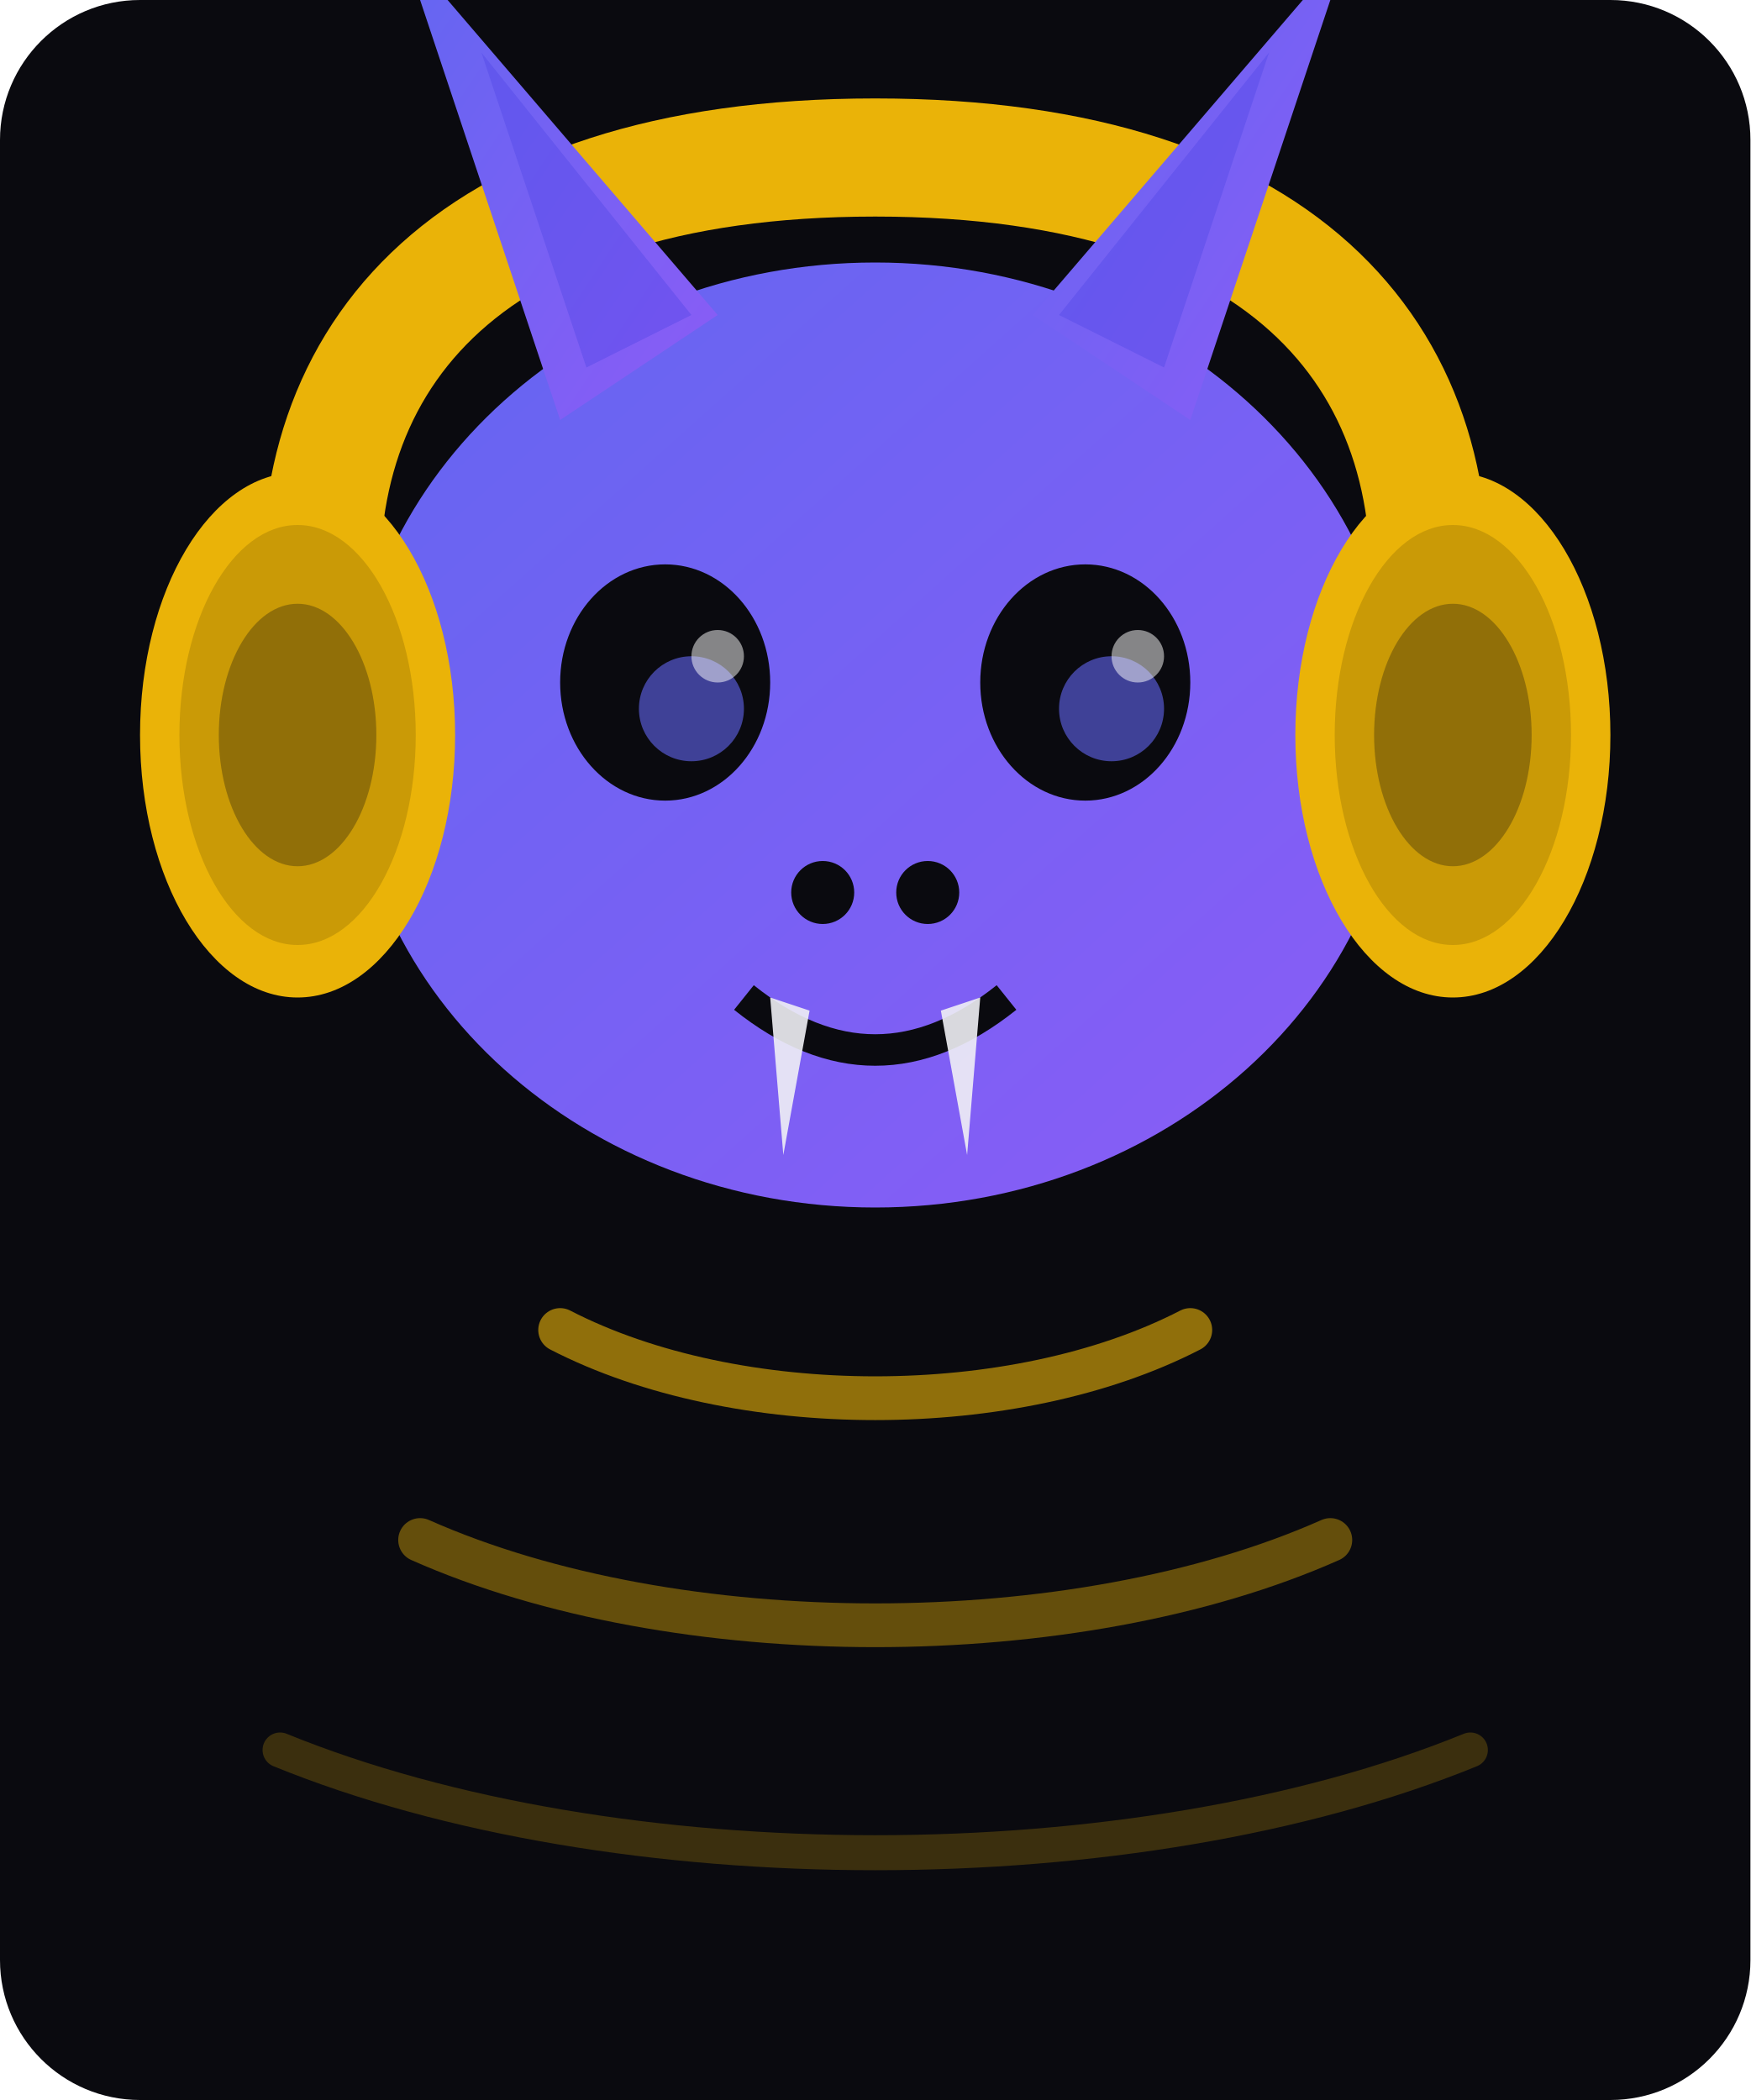
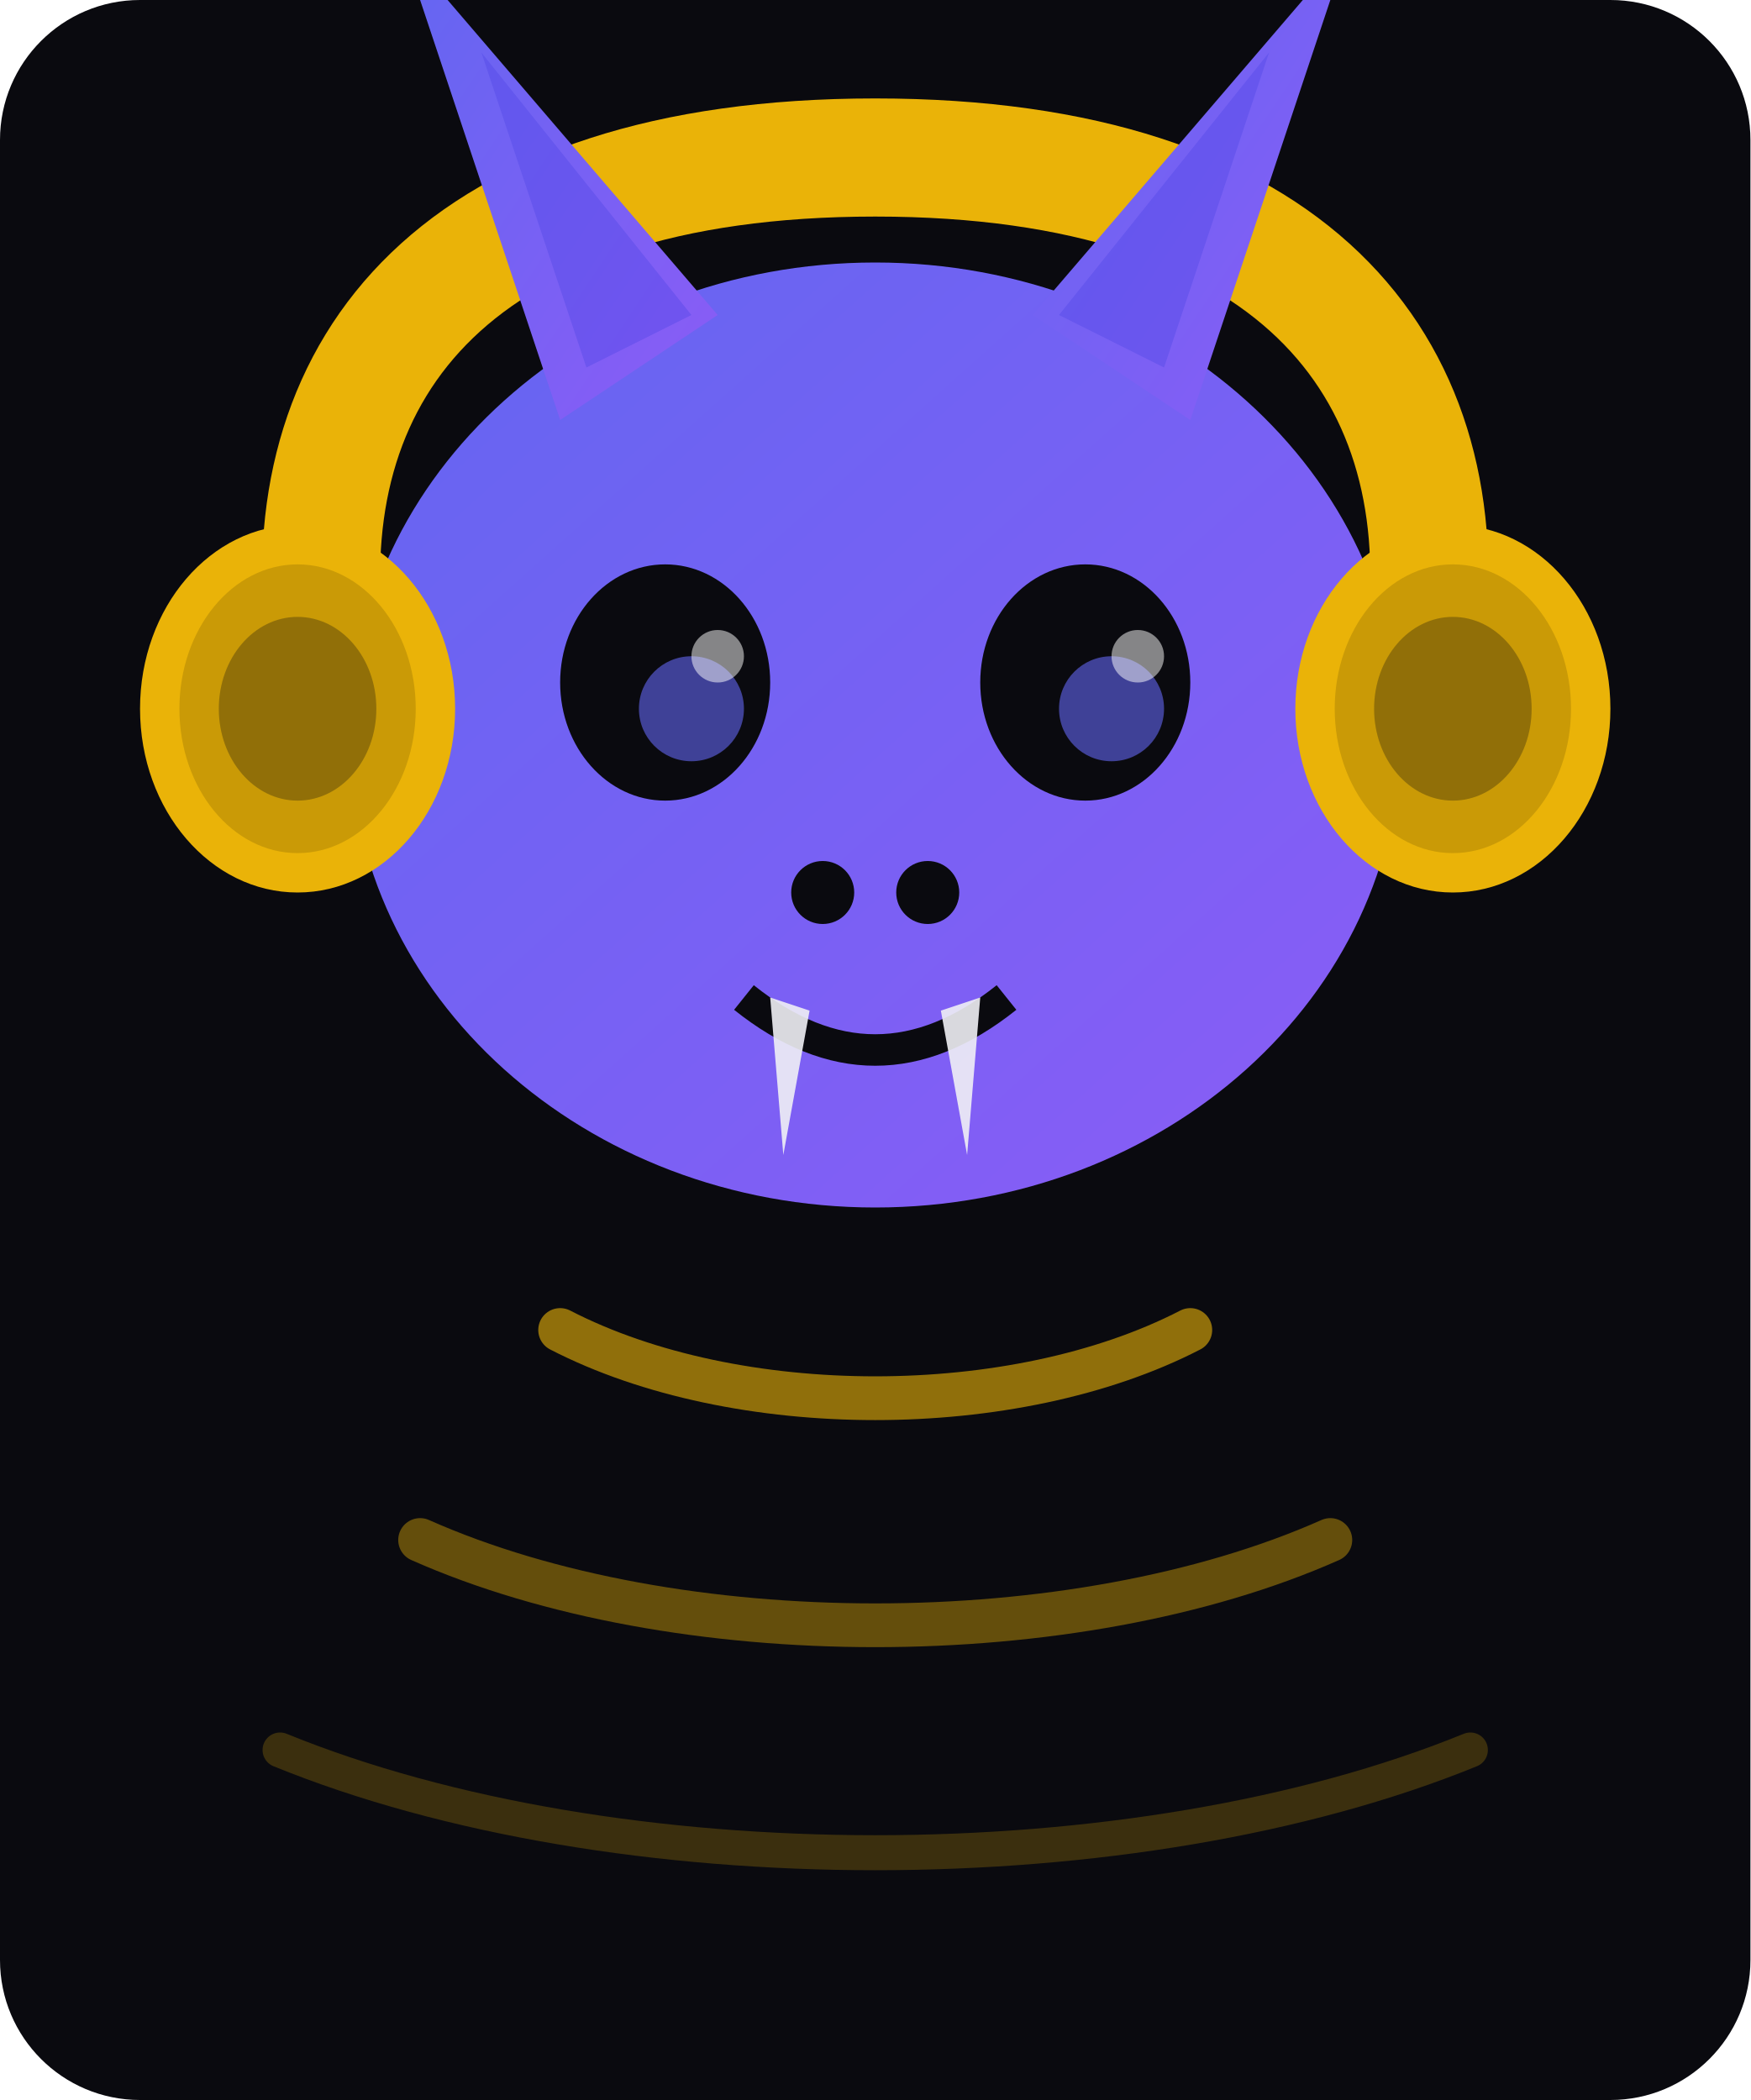
<svg xmlns="http://www.w3.org/2000/svg" viewBox="0 0 100 120" fill="none">
  <rect width="100" height="120" fill="#0a0a0f" rx="8" />
  <defs>
    <linearGradient id="batGrad" x1="0%" y1="0%" x2="100%" y2="100%">
      <stop offset="0%" stop-color="#6366f1" />
      <stop offset="100%" stop-color="#8b5cf6" />
    </linearGradient>
  </defs>
  <g transform="translate(50, 42) scale(1.5)">
    <ellipse cx="0" cy="0" rx="20" ry="18" fill="url(#batGrad)" />
    <path d="M -21 -4 C -22 -14 -16 -22 0 -22 C 16 -22 22 -14 21 -4" stroke="#eab308" stroke-width="4.5" stroke-linecap="round" fill="none" />
-     <ellipse cx="-22" cy="0" rx="6" ry="10" fill="#eab308" />
-     <ellipse cx="-22" cy="0" rx="4.5" ry="8" fill="#ca9a06" />
-     <ellipse cx="-22" cy="0" rx="3" ry="5" fill="#0a0a0f" opacity="0.3" />
-     <ellipse cx="22" cy="0" rx="6" ry="10" fill="#eab308" />
-     <ellipse cx="22" cy="0" rx="4.5" ry="8" fill="#ca9a06" />
-     <ellipse cx="22" cy="0" rx="3" ry="5" fill="#0a0a0f" opacity="0.3" />
+     <ellipse cx="-22" cy="-1" rx="6" ry="7" fill="#eab308" />
+     <ellipse cx="-22" cy="-1" rx="4.5" ry="5.5" fill="#ca9a06" />
+     <ellipse cx="-22" cy="-1" rx="3" ry="3.5" fill="#0a0a0f" opacity="0.3" />
+     <ellipse cx="22" cy="-1" rx="6" ry="7" fill="#eab308" />
+     <ellipse cx="22" cy="-1" rx="4.5" ry="5.5" fill="#ca9a06" />
+     <ellipse cx="22" cy="-1" rx="3" ry="3.5" fill="#0a0a0f" opacity="0.3" />
    <path d="M -12 -12 L -18 -30 L -6 -16 Z" fill="url(#batGrad)" />
    <path d="M 12 -12 L 18 -30 L 6 -16 Z" fill="url(#batGrad)" />
    <path d="M -11 -14 L -15 -26 L -7 -16 Z" fill="#4f46e5" opacity="0.4" />
    <path d="M 11 -14 L 15 -26 L 7 -16 Z" fill="#4f46e5" opacity="0.4" />
    <circle cx="-2" cy="6" r="1.2" fill="#0a0a0f" />
    <circle cx="2" cy="6" r="1.2" fill="#0a0a0f" />
    <ellipse cx="-8" cy="-2" rx="4" ry="4.5" fill="#0a0a0f" />
    <ellipse cx="8" cy="-2" rx="4" ry="4.5" fill="#0a0a0f" />
    <circle cx="-7" cy="-1" r="2" fill="#6366f1" opacity="0.6" />
    <circle cx="9" cy="-1" r="2" fill="#6366f1" opacity="0.6" />
    <circle cx="-6" cy="-3" r="1" fill="rgba(255,255,255,0.5)" />
    <circle cx="10" cy="-3" r="1" fill="rgba(255,255,255,0.5)" />
    <path d="M -5 10 Q 0 14 5 10" stroke="#0a0a0f" stroke-width="1.2" fill="none" />
    <path d="M -4 10 L -3.5 16 L -2.5 10.5" fill="#f0f0f5" opacity="0.9" />
    <path d="M 4 10 L 3.5 16 L 2.5 10.5" fill="#f0f0f5" opacity="0.9" />
  </g>
  <path d="M 32 76 A 26 14 0 0 0 68 76" stroke="#eab308" stroke-width="2.5" stroke-linecap="round" fill="none" opacity="0.6" />
  <path d="M 24 88 A 38 18 0 0 0 76 88" stroke="#eab308" stroke-width="2.5" stroke-linecap="round" fill="none" opacity="0.4" />
  <path d="M 16 100 A 50 22 0 0 0 84 100" stroke="#eab308" stroke-width="2" stroke-linecap="round" fill="none" opacity="0.22" />
</svg>
